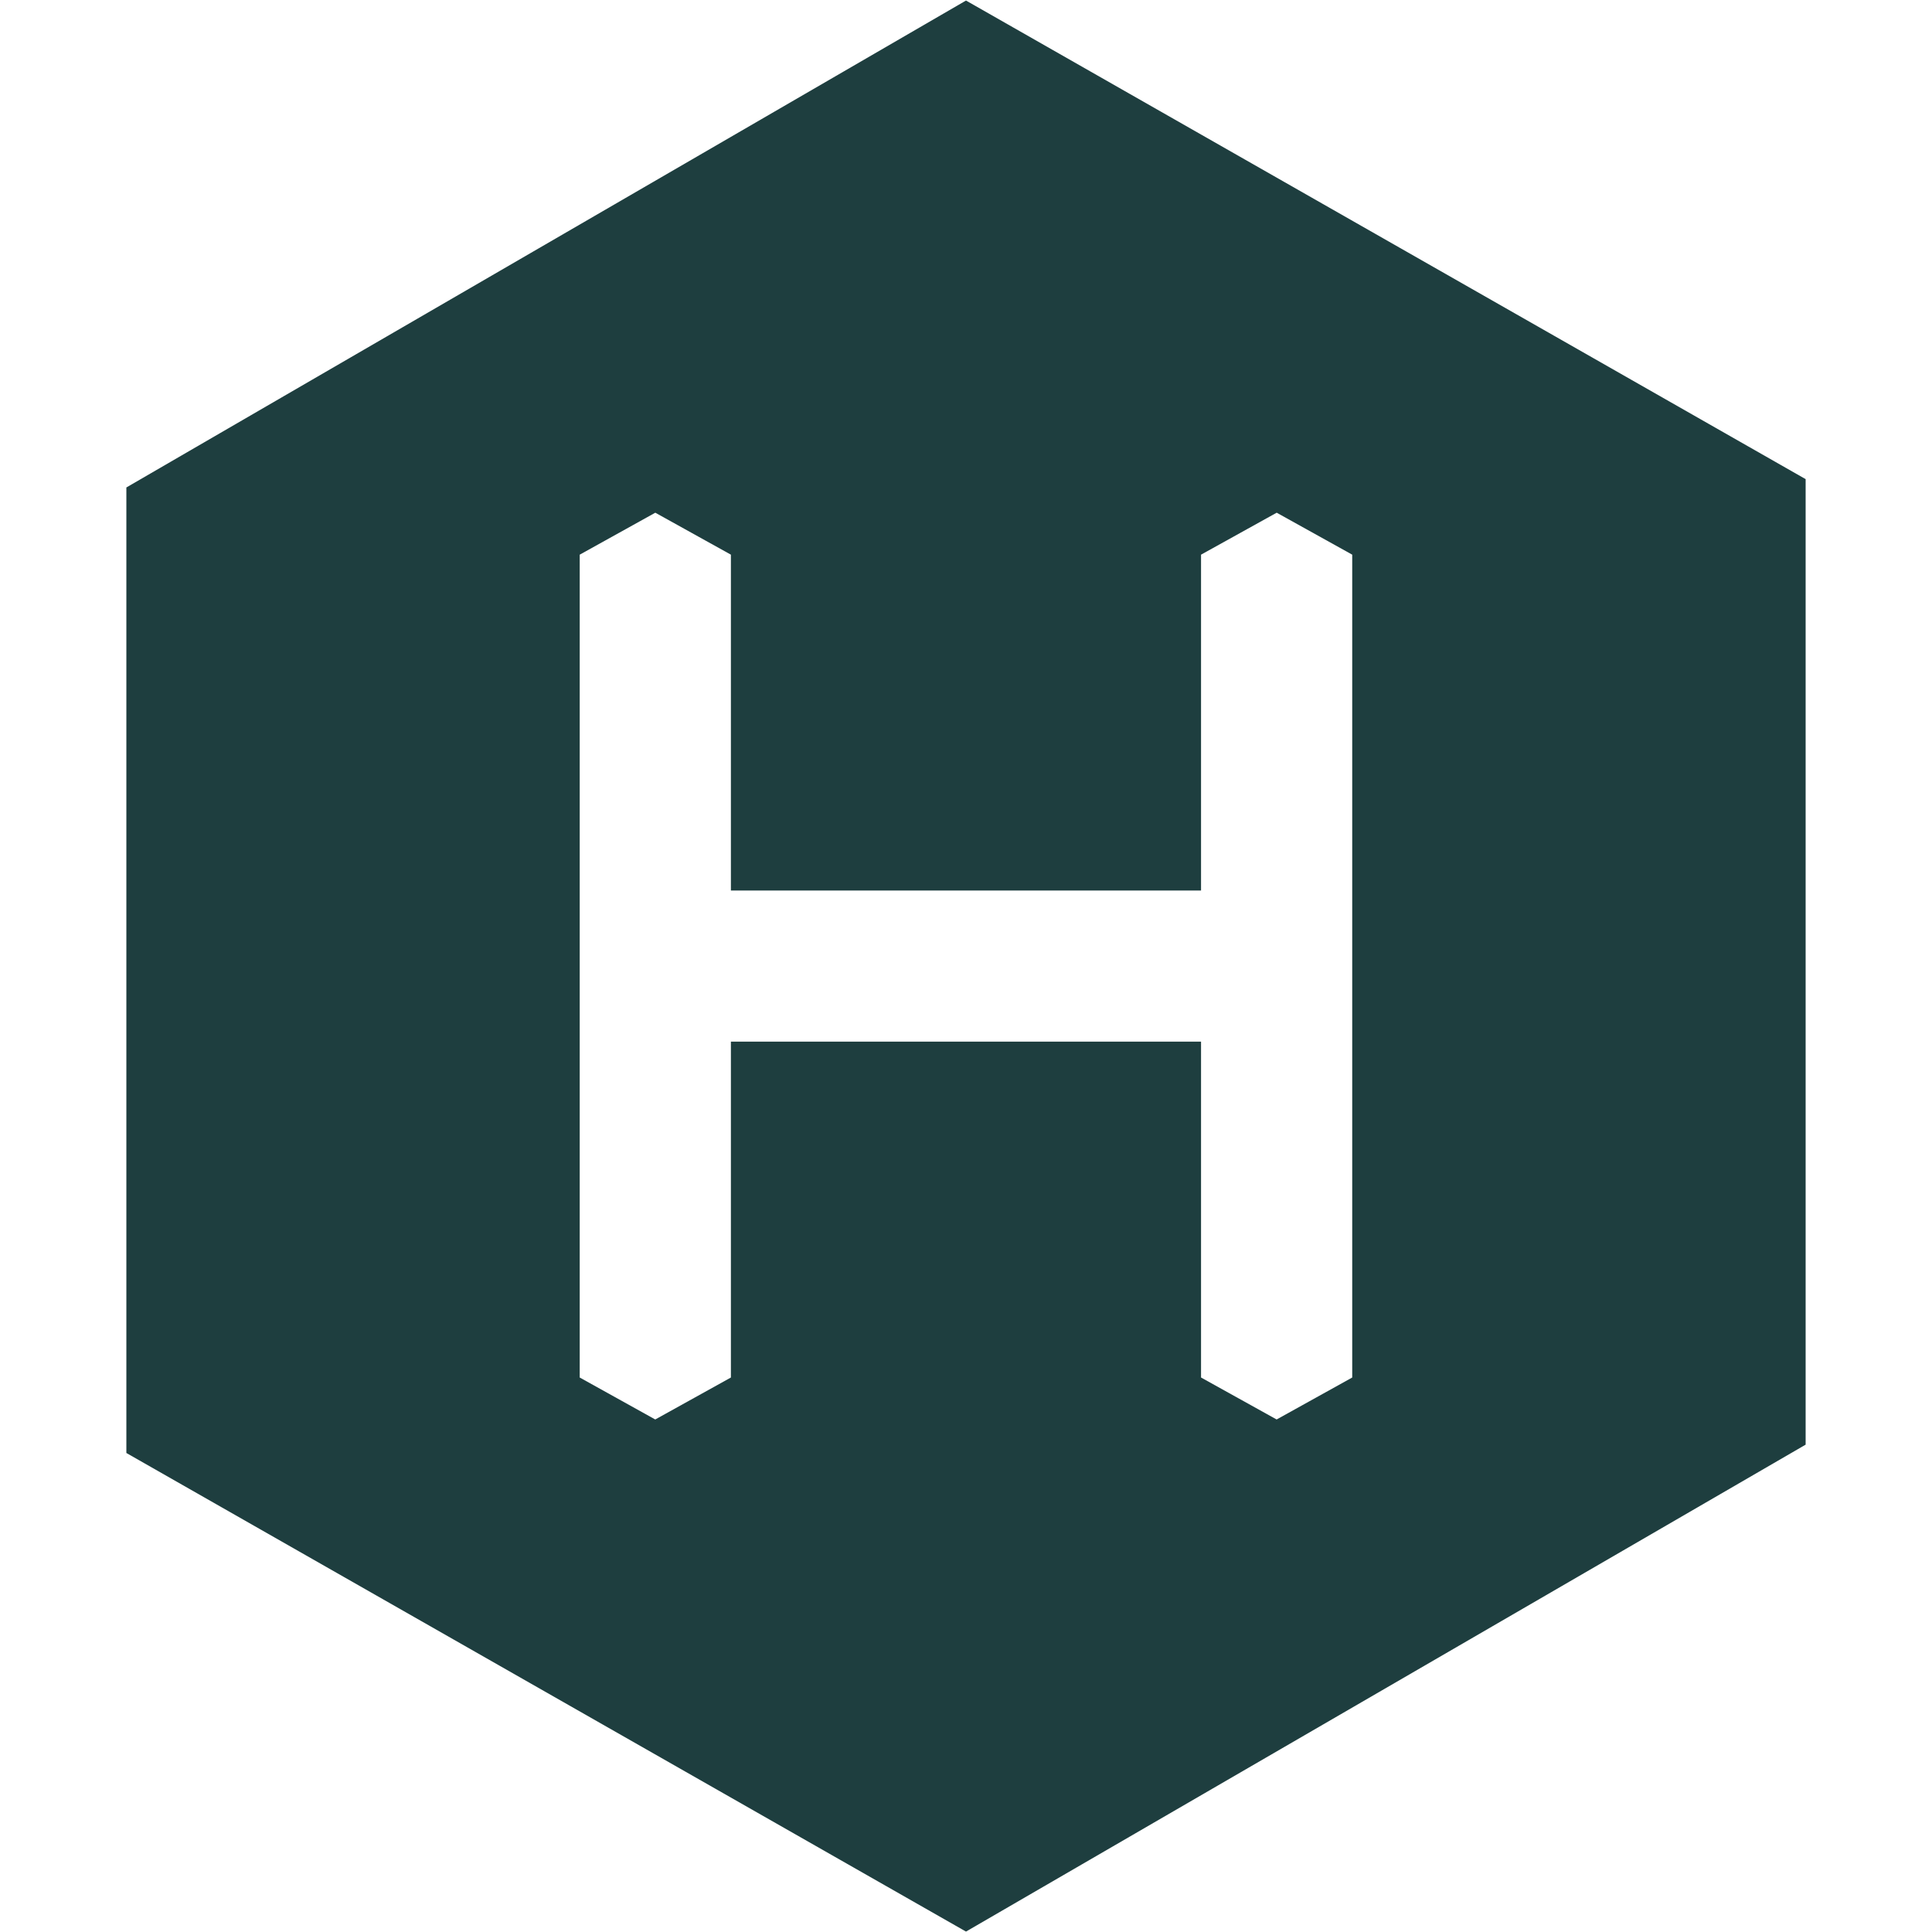
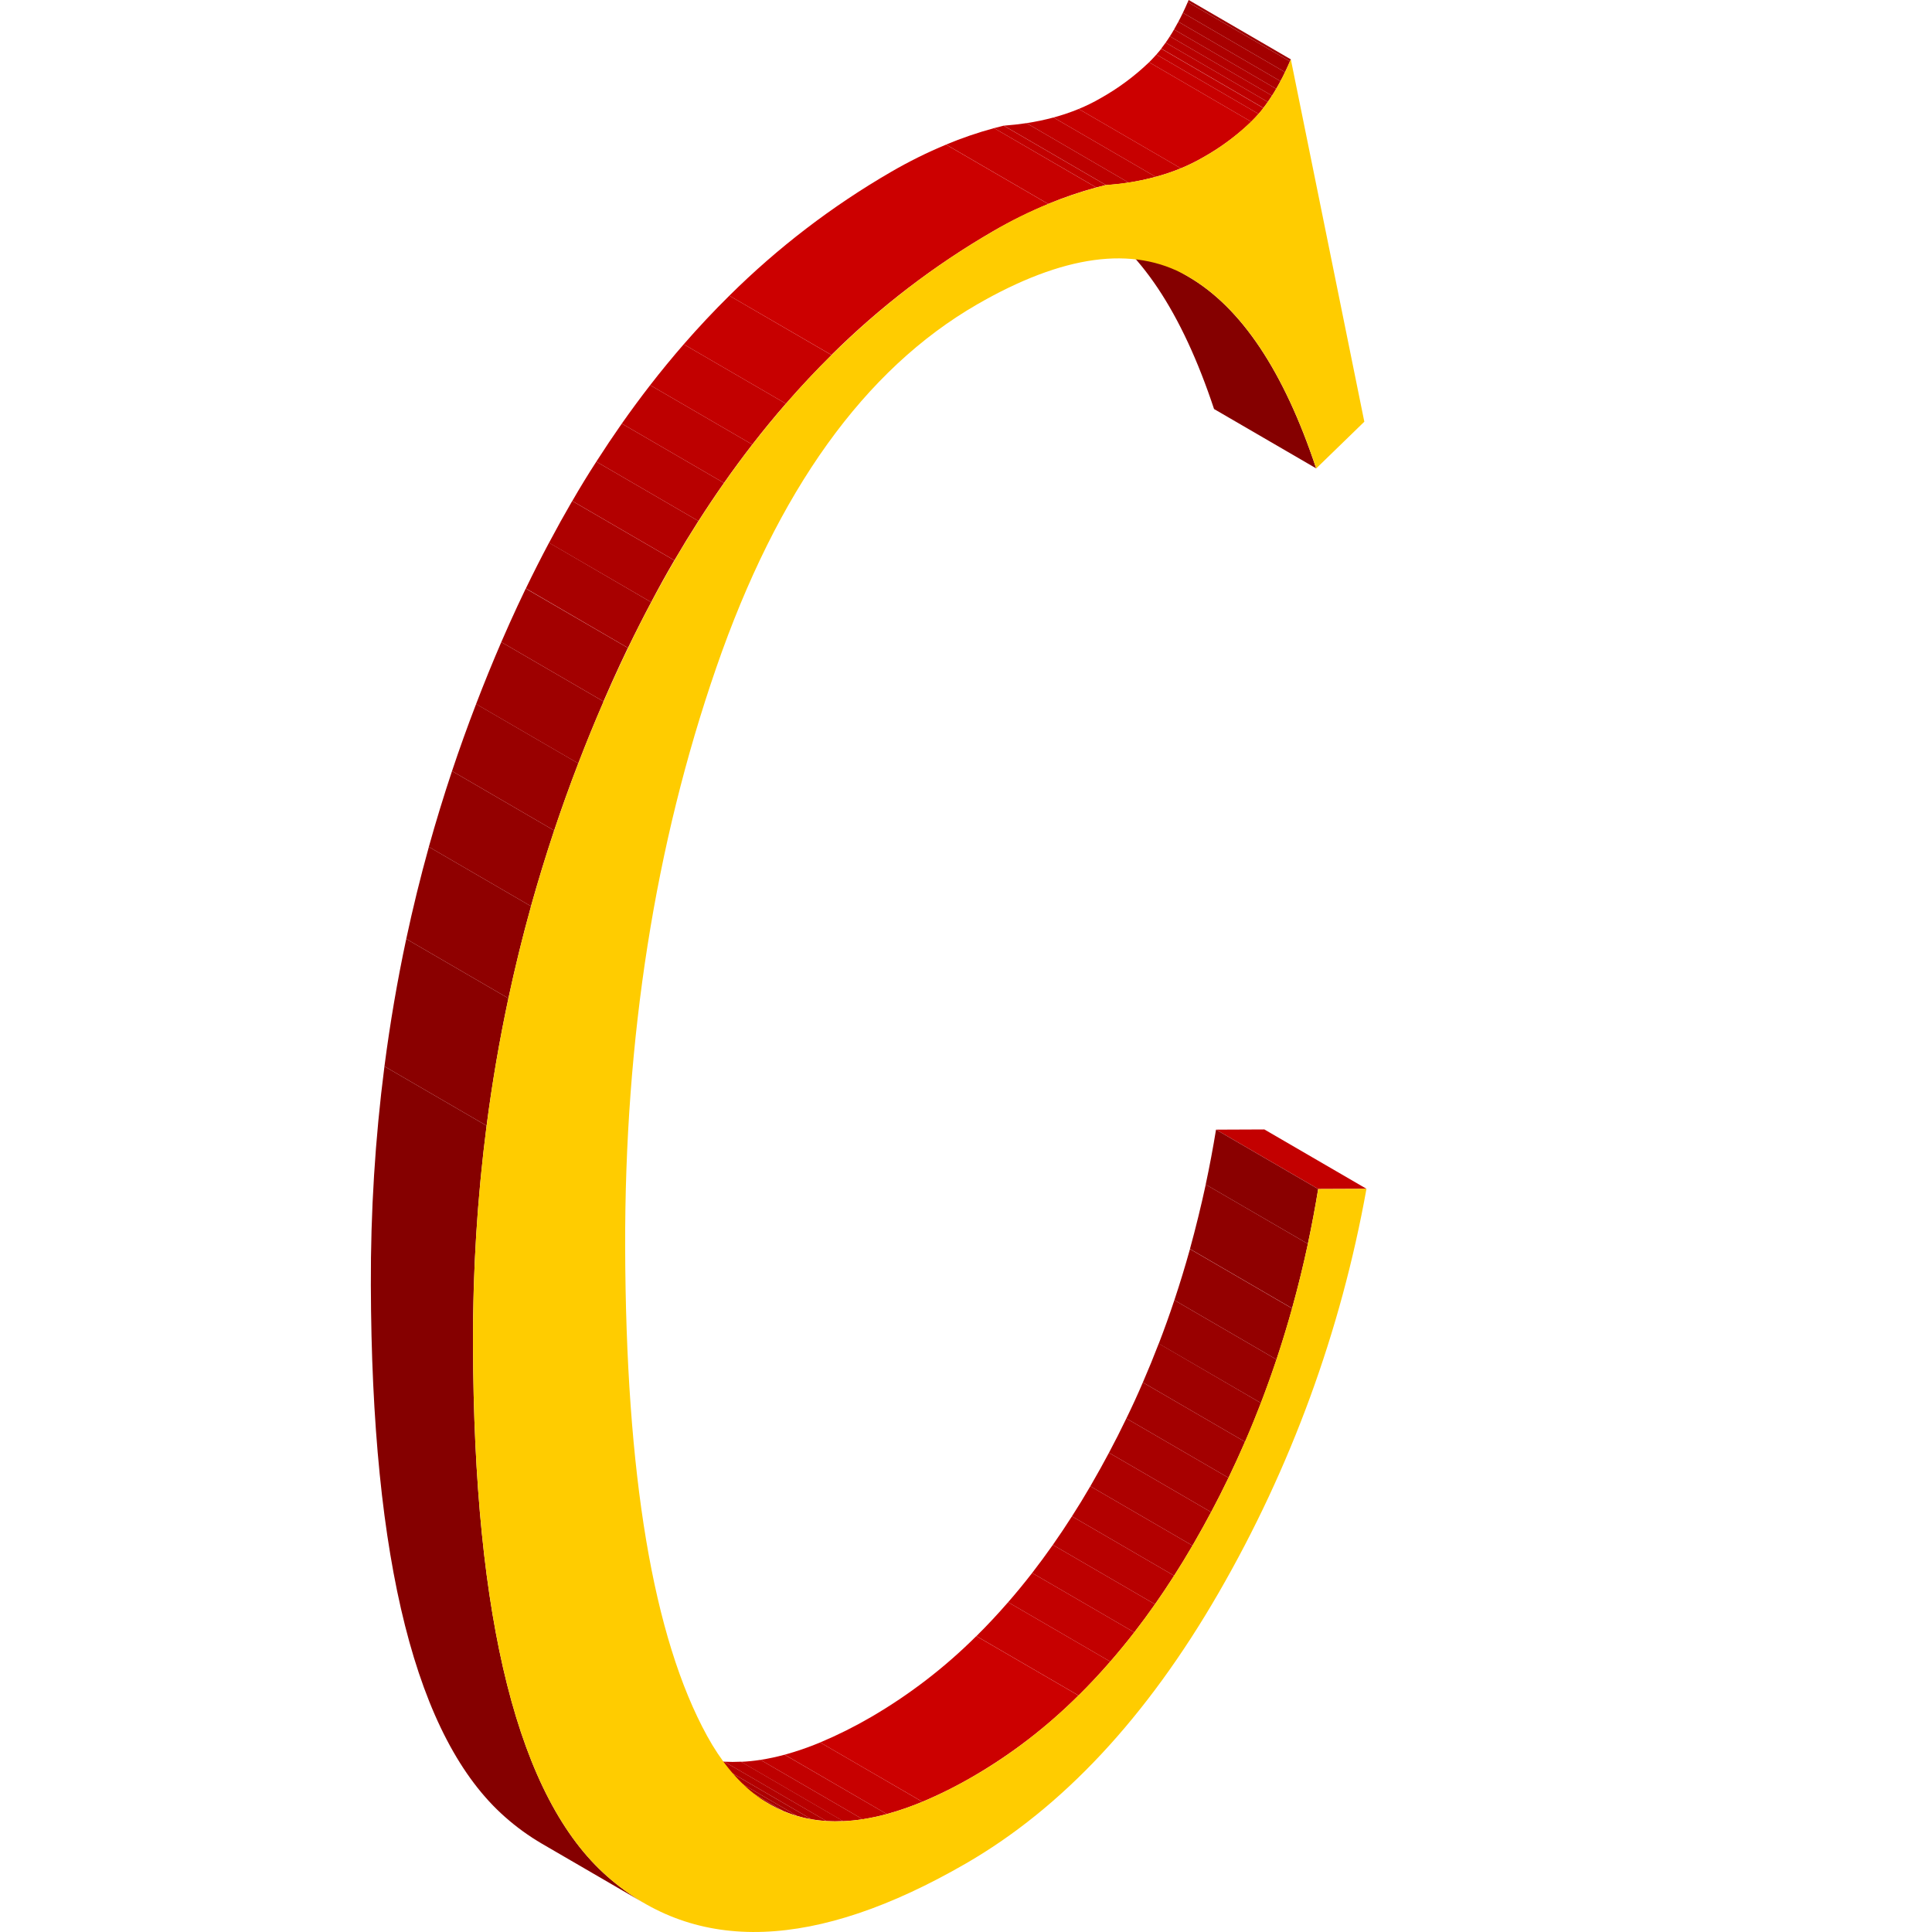
- <svg xmlns="http://www.w3.org/2000/svg" t="1542379931426" class="icon" style="" viewBox="0 0 1024 1024" version="1.1" p-id="1734" width="128" height="128">
-   <defs>
-     <style type="text/css" />
-   </defs>
-   <path d="M512 0.288L66.976 258.368v511.744L512 1023.776l445.024-258.08V253.952L512 0.288z m204.704 729.824l-40.064 22.24-40.064-22.24v-178.016h-249.184v178.016l-40.096 22.24-40.032-22.24V293.984l40.064-22.24 40.064 22.24v178.016h249.184V293.984l40.096-22.24 40.032 22.24v436.128z" fill="#1e3e3f" p-id="1735" />
+ <svg xmlns="http://www.w3.org/2000/svg" t="1649414097291" class="icon" viewBox="0 0 1024 1024" version="1.1" p-id="4860" width="256" height="256">
+   <path d="M698.689 630.203l-54.143-31.466 25.597-0.108 54.143 31.466-25.597 0.108z" fill="#C30000" p-id="4861" />
+   <path d="M407.755 956.168l-54.143-31.45 0.737 0.415 54.143 31.466-0.737-0.43" fill="#9E0000" p-id="4862" />
+   <path d="M408.492 956.598l-54.143-31.466a64.176 64.176 0 0 0 7.006 3.426l54.143 31.466a64.176 64.176 0 0 1-7.006-3.426" fill="#A30000" p-id="4863" />
+   <path d="M415.498 960.024l-54.143-31.466a63.223 63.223 0 0 0 7.129 2.504l54.143 31.466a63.223 63.223 0 0 1-7.129-2.52" fill="#A80000" p-id="4864" />
+   <path d="M422.627 962.544L368.484 931.063a68.877 68.877 0 0 0 7.436 1.721L430.094 964.264a68.877 68.877 0 0 1-7.436-1.721" fill="#AD0000" p-id="4865" />
+   <path d="M430.094 964.264l-54.143-31.466a78.234 78.234 0 0 0 7.959 0.937l54.143 31.466a78.234 78.234 0 0 1-7.959-0.937" fill="#B30000" p-id="4866" />
+   <path d="M438.022 965.202l-54.143-31.466a80.754 80.754 0 0 0 8.85 0l54.143 31.466a84.779 84.779 0 0 1-8.85 0" fill="#B80000" p-id="4867" />
+   <path d="M446.872 965.263l-54.143-31.466a94.842 94.842 0 0 0 10.355-1.029l54.143 31.466a94.842 94.842 0 0 1-10.355 1.029" fill="#BD0000" p-id="4868" />
+   <path d="M457.227 964.234l-54.143-31.466a118.303 118.303 0 0 0 12.768-2.735L470.041 961.499a118.303 118.303 0 0 1-12.768 2.735" fill="#C20000" p-id="4869" />
+   <path d="M470.041 961.499l-54.143-31.466A157.005 157.005 0 0 0 434.703 923.534l54.143 31.45a154.547 154.547 0 0 1-18.898 6.514" fill="#C70000" p-id="4870" />
+   <path d="M488.893 954.985L434.703 923.534a234.102 234.102 0 0 0 26.964-13.459 275.447 275.447 0 0 0 55.802-42.912l54.143 31.466a274.802 274.802 0 0 1-55.802 42.896 229.232 229.232 0 0 1-26.964 13.459" fill="#CC0000" p-id="4871" />
+   <path d="M571.659 898.629l-54.143-31.466q8.589-8.496 16.808-17.961l54.143 31.466q-8.204 9.449-16.808 17.961" fill="#C70000" p-id="4872" />
+   <path d="M588.467 880.669l-54.143-31.466q6.499-7.452 12.737-15.502l54.143 31.466q-6.238 8.051-12.737 15.502" fill="#C20000" p-id="4873" />
+   <path d="M601.204 865.166l-54.143-31.466q5.577-7.221 10.97-14.888l54.143 31.466q-5.393 7.682-10.97 14.888" fill="#BD0000" p-id="4874" />
+   <path d="M612.174 850.278l-54.143-31.466q5.162-7.359 10.125-15.134l54.143 31.466q-4.978 7.79-10.125 15.134" fill="#B80000" p-id="4875" />
+   <path d="M622.299 835.145l-54.143-31.466q4.947-7.682 9.741-15.948l54.143 31.466q-4.763 8.204-9.741 15.948" fill="#B30000" p-id="4876" />
+   <path d="M632.04 819.197l-54.143-31.466c0.307-0.538 0.63-1.075 0.937-1.629q4.609-7.974 8.942-16.117l54.143 31.466q-4.333 8.128-8.942 16.117c-0.307 0.553-0.63 1.091-0.937 1.629" fill="#AD0000" p-id="4877" />
+   <path d="M641.919 801.451l-54.143-31.466q4.794-8.988 9.218-18.191l54.143 31.466q-4.425 9.218-9.218 18.191" fill="#A80000" p-id="4878" />
+   <path d="M651.137 783.26l-54.143-31.466q4.609-9.449 8.742-19.082l54.143 31.466q-4.194 9.633-8.742 19.082" fill="#A30000" p-id="4879" />
+   <path d="M659.879 764.178l-54.143-31.466q4.425-10.202 8.435-20.634L668.314 743.621q-4.01 10.448-8.435 20.634" fill="#9E0000" p-id="4880" />
+   <path d="M668.314 743.621l-54.143-31.466q4.379-11.354 8.266-23.046L676.58 720.575q-3.902 11.661-8.266 23.046" fill="#990000" p-id="4881" />
+   <path d="M676.58 720.575l-54.143-31.466q4.456-13.367 8.266-27.087l54.143 31.466q-3.826 13.735-8.266 27.087" fill="#940000" p-id="4882" />
+   <path d="M684.846 693.427l-54.143-31.466q4.609-16.808 8.373-34.154l54.143 31.466q-3.718 17.346-8.373 34.154" fill="#8F0000" p-id="4883" />
+   <path d="M693.219 659.272L639.046 627.807q3.073-14.365 5.47-29.069l54.143 31.466q-2.397 14.703-5.47 29.069" fill="#8A0000" p-id="4884" />
+   <path d="M697.613 248.253l-54.143-31.466q-25.581-77.112-67.756-101.557L629.827 146.635q42.174 24.583 67.756 101.618" fill="#850000" p-id="4885" />
+   <path d="M586.178 98.069l-54.128-31.466q6.146-0.461 12.015-1.337L598.208 96.794q-5.838 0.876-12.03 1.337" fill="#BD0000" p-id="4886" />
+   <path d="M598.208 96.794l-54.143-31.527a129.98 129.98 0 0 0 14.304-2.996L612.512 93.721a133.667 133.667 0 0 1-14.304 3.073" fill="#C20000" p-id="4887" />
+   <path d="M612.512 93.721l-54.143-31.45a111.866 111.866 0 0 0 13.367-4.517l54.128 31.466a110.713 110.713 0 0 1-13.351 4.502" fill="#C70000" p-id="4888" />
+   <path d="M625.863 89.219l-54.128-31.466a96.993 96.993 0 0 0 11.477-5.639 126.661 126.661 0 0 0 25.842-19.128L663.198 64.529a126.661 126.661 0 0 1-25.842 19.051 98.438 98.438 0 0 1-11.492 5.639" fill="#CC0000" p-id="4889" />
+   <path d="M663.198 64.529l-54.143-31.542c0.63-0.615 1.244-1.244 1.828-1.874s1.352-1.444 2.028-2.212l54.143 31.466c-0.676 0.768-1.337 1.536-2.028 2.212s-1.198 1.244-1.828 1.874" fill="#C70000" p-id="4890" />
+   <path d="M667.054 60.365L612.927 28.9c0.86-0.999 1.736-2.059 2.581-3.073l54.143 31.466c-0.845 1.091-1.721 2.151-2.581 3.073" fill="#C20000" p-id="4891" />
+   <path d="M669.635 57.216l-54.143-31.466c0.784-1.014 1.536-2.074 2.335-3.165l54.143 31.466c-0.768 1.091-1.536 2.151-2.335 3.165" fill="#BD0000" p-id="4892" />
+   <path d="M671.971 54.051L617.828 22.585c0.753-1.075 1.536-2.182 2.228-3.334L674.199 50.701c-0.737 1.152-1.536 2.259-2.228 3.334" fill="#B80000" p-id="4893" />
+   <path d="M674.199 50.701l-54.143-31.45c0.753-1.168 1.536-2.381 2.212-3.626l54.143 31.45q-1.075 1.89-2.212 3.641" fill="#B30000" p-id="4894" />
+   <path d="M676.411 47.076l-54.143-31.45c0.768-1.321 1.536-2.689 2.274-4.102L678.685 43.019c-0.737 1.413-1.536 2.781-2.274 4.087" fill="#AD0000" p-id="4895" />
+   <path d="M678.685 43.019L624.542 11.523c0.814-1.536 1.629-3.073 2.412-4.747l54.143 31.466c-0.784 1.644-1.536 3.226-2.412 4.747" fill="#A80000" p-id="4896" />
+   <path d="M681.097 38.241L626.954 6.776c0.876-1.828 1.752-3.703 2.597-5.7l54.143 31.466c-0.845 1.967-1.721 3.872-2.597 5.7" fill="#A30000" p-id="4897" />
+   <path d="M683.694 32.541L629.551 1.075c0.154-0.353 0.323-0.707 0.476-1.075l54.143 31.466-0.476 1.075" fill="#9E0000" p-id="4898" />
+   <path d="M341.428 1008.697l-54.143-31.466a123.297 123.297 0 0 1-19.497-14.104Q197.175 901.087 196.56 681.105a882.574 882.574 0 0 1 7.206-115.922l54.143 31.466a882.574 882.574 0 0 0-7.206 115.922Q251.318 932.599 321.931 994.593a125.263 125.263 0 0 0 19.497 14.104" fill="#850000" p-id="4899" />
+   <path d="M257.909 596.648L203.766 565.183q4.425-34.139 11.554-67.525l54.143 31.466q-7.129 33.401-11.554 67.525" fill="#8A0000" p-id="4900" />
+   <path d="M269.463 529.123l-54.143-31.466q5.255-24.583 11.984-48.796l54.143 31.466q-6.729 24.198-11.984 48.796" fill="#8F0000" p-id="4901" />
+   <path d="M281.447 480.327L227.288 448.861Q232.927 428.658 239.58 408.684l54.128 31.496q-6.637 19.973-12.291 40.146" fill="#940000" p-id="4902" />
+   <path d="M293.707 440.181L239.58 408.684q5.977-17.899 12.768-35.552l54.143 31.466q-6.791 17.653-12.768 35.552" fill="#990000" p-id="4903" />
+   <path d="M306.475 404.628L252.332 373.163q6.33-16.516 13.367-32.848L319.903 371.811q-7.083 16.317-13.428 32.848" fill="#9E0000" p-id="4904" />
+   <path d="M319.903 371.811L265.699 340.314q2.212-5.116 4.502-10.202 4.148-9.218 8.45-18.16l54.143 31.45q-4.302 8.942-8.45 18.176-2.274 5.101-4.502 10.202" fill="#A30000" p-id="4905" />
+   <path d="M332.855 343.402L278.712 311.891q5.992-12.399 12.291-24.245l54.128 31.527q-6.299 11.846-12.291 24.229" fill="#A80000" p-id="4906" />
+   <path d="M345.131 319.173l-54.143-31.466q6.007-11.323 12.291-22.17l54.143 31.466q-6.315 10.755-12.291 22.17" fill="#AD0000" p-id="4907" />
+   <path d="M357.468 297.003l-54.143-31.466q6.146-10.678 12.737-20.849L370.174 276.154q-6.499 10.186-12.737 20.849" fill="#B30000" p-id="4908" />
+   <path d="M370.174 276.154l-54.112-31.466q6.622-10.325 13.505-20.173l54.143 31.466q-6.898 9.833-13.505 20.173" fill="#B80000" p-id="4909" />
+   <path d="M383.71 255.981l-54.143-31.466q7.359-10.463 15.026-20.373l54.143 31.466q-7.682 9.91-15.026 20.373" fill="#BD0000" p-id="4910" />
+   <path d="M398.736 235.608l-54.143-31.466q8.696-11.2 17.792-21.663l54.143 31.466q-9.126 10.463-17.792 21.663" fill="#C20000" p-id="4911" />
+   <path d="M416.528 213.945l-54.143-31.466q11.738-13.474 24.183-25.766l54.143 31.466q-12.445 12.291-24.183 25.796" fill="#C70000" p-id="4912" />
+   <path d="M440.711 188.148L386.568 156.714a422.512 422.512 0 0 1 85.762-65.635 246.01 246.01 0 0 1 29.115-14.427l54.143 31.466a248.237 248.237 0 0 0-29.192 14.411 423.157 423.157 0 0 0-85.762 65.651" fill="#CC0000" p-id="4913" />
+   <path d="M555.588 108.086l-54.143-31.466A208.352 208.352 0 0 1 526.888 67.909l54.143 31.466a208.352 208.352 0 0 0-25.504 8.711" fill="#C70000" p-id="4914" />
+   <path d="M581.092 99.375L526.888 67.909c1.705-0.461 3.395-0.891 5.101-1.306l54.128 31.466c-1.69 0.415-3.38 0.845-5.086 1.306" fill="#C20000" p-id="4915" />
+   <path d="M684.17 31.466l38.948 192.051-25.504 24.767q-25.888-77.973-68.662-102.14T517.915 161.323q-89.588 51.715-138.277 192.543t-48.289 307.128Q331.856 841.951 374.784 920.093t141.058 21.433q68.247-39.378 117.12-123.957t65.712-187.365l25.581-0.108a661.853 661.853 0 0 1-78.357 214.144q-57.323 99.206-134.052 143.5-119.333 68.908-189.931 6.852T250.703 712.57q-0.538-185.752 73.748-350.992T526.473 122.498a225.529 225.529 0 0 1 59.705-24.429Q615.999 95.887 637.356 83.581a122.79 122.79 0 0 0 27.655-21.003q10.632-11.124 19.159-31.112z" fill="#FFCC00" p-id="4916" />
</svg>
